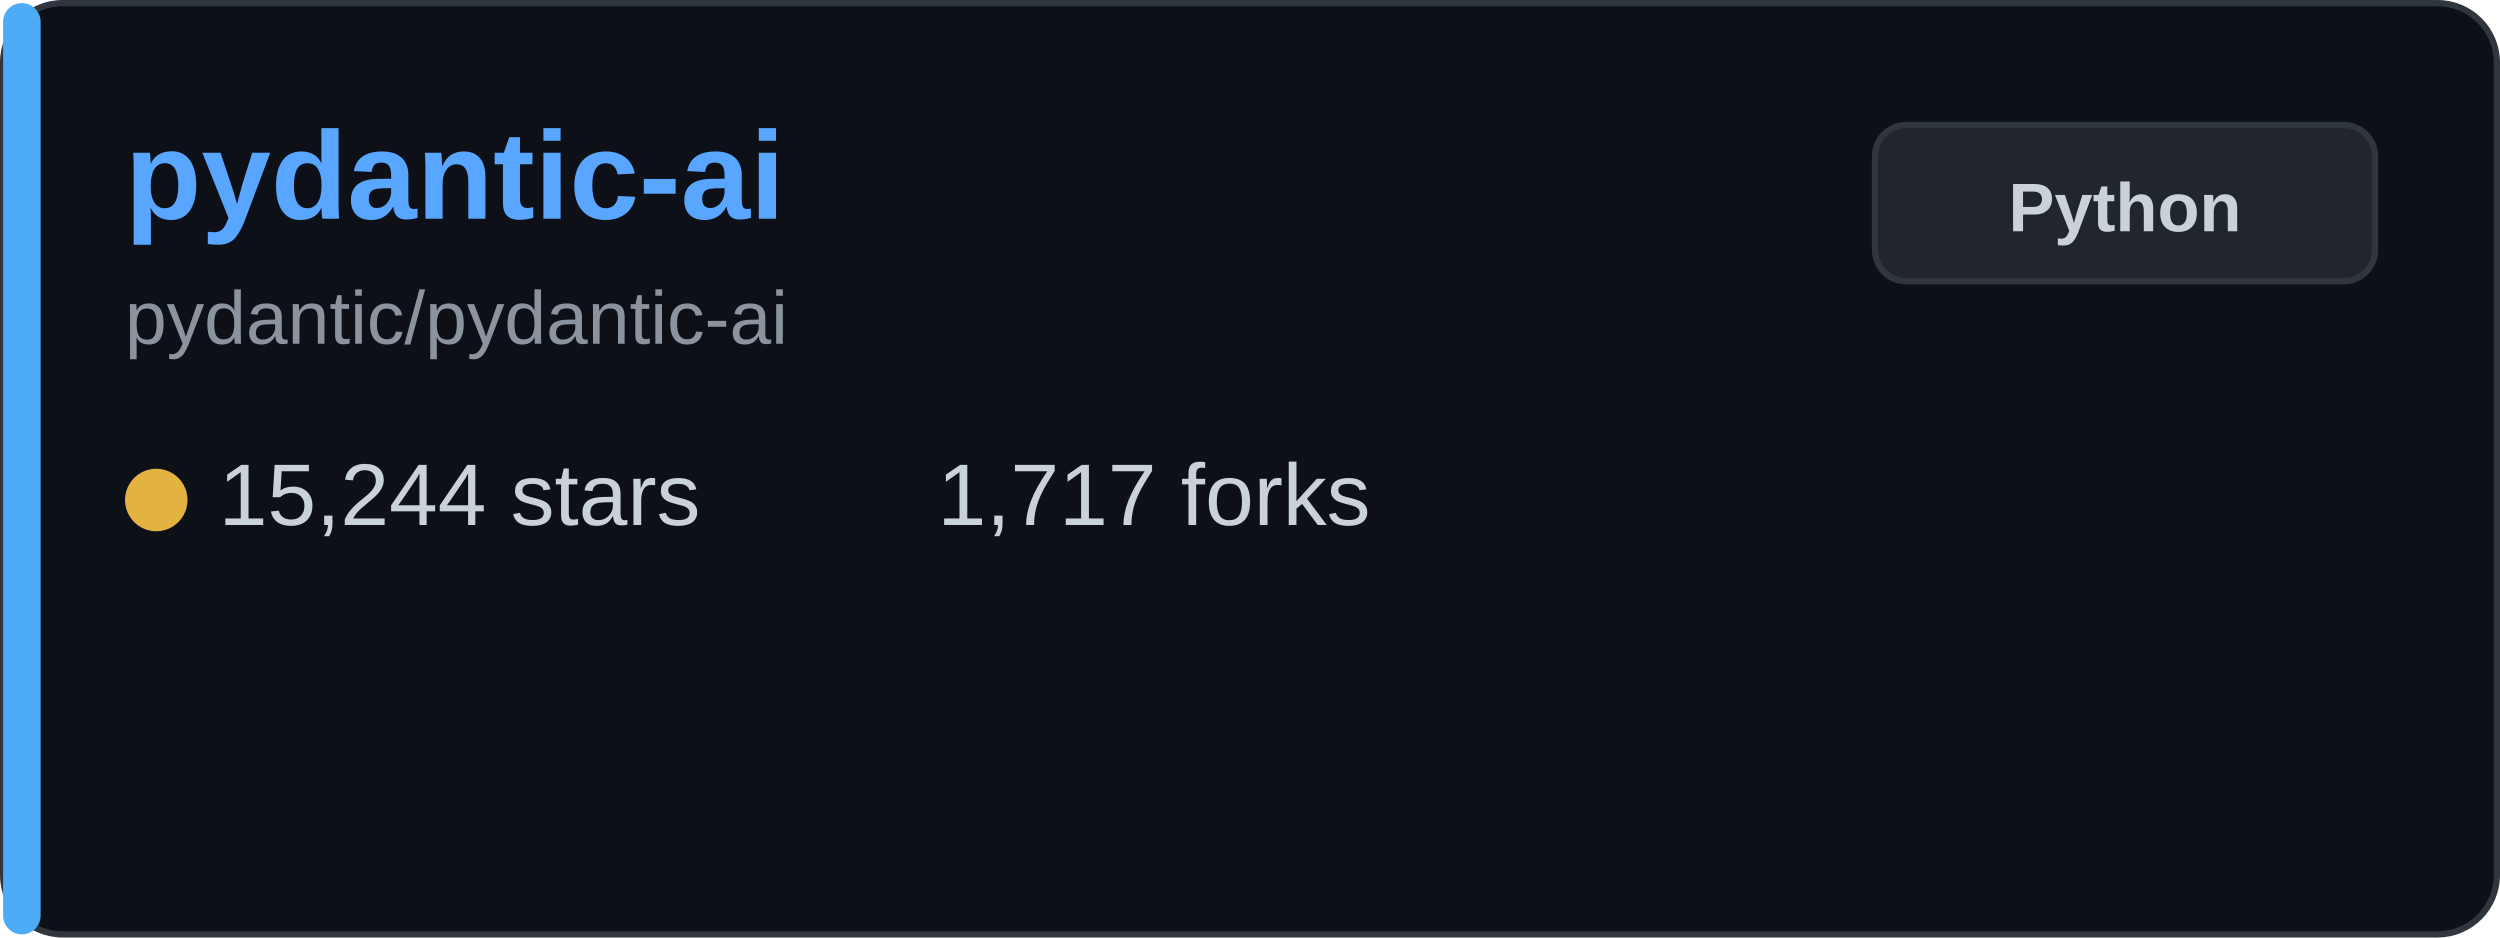
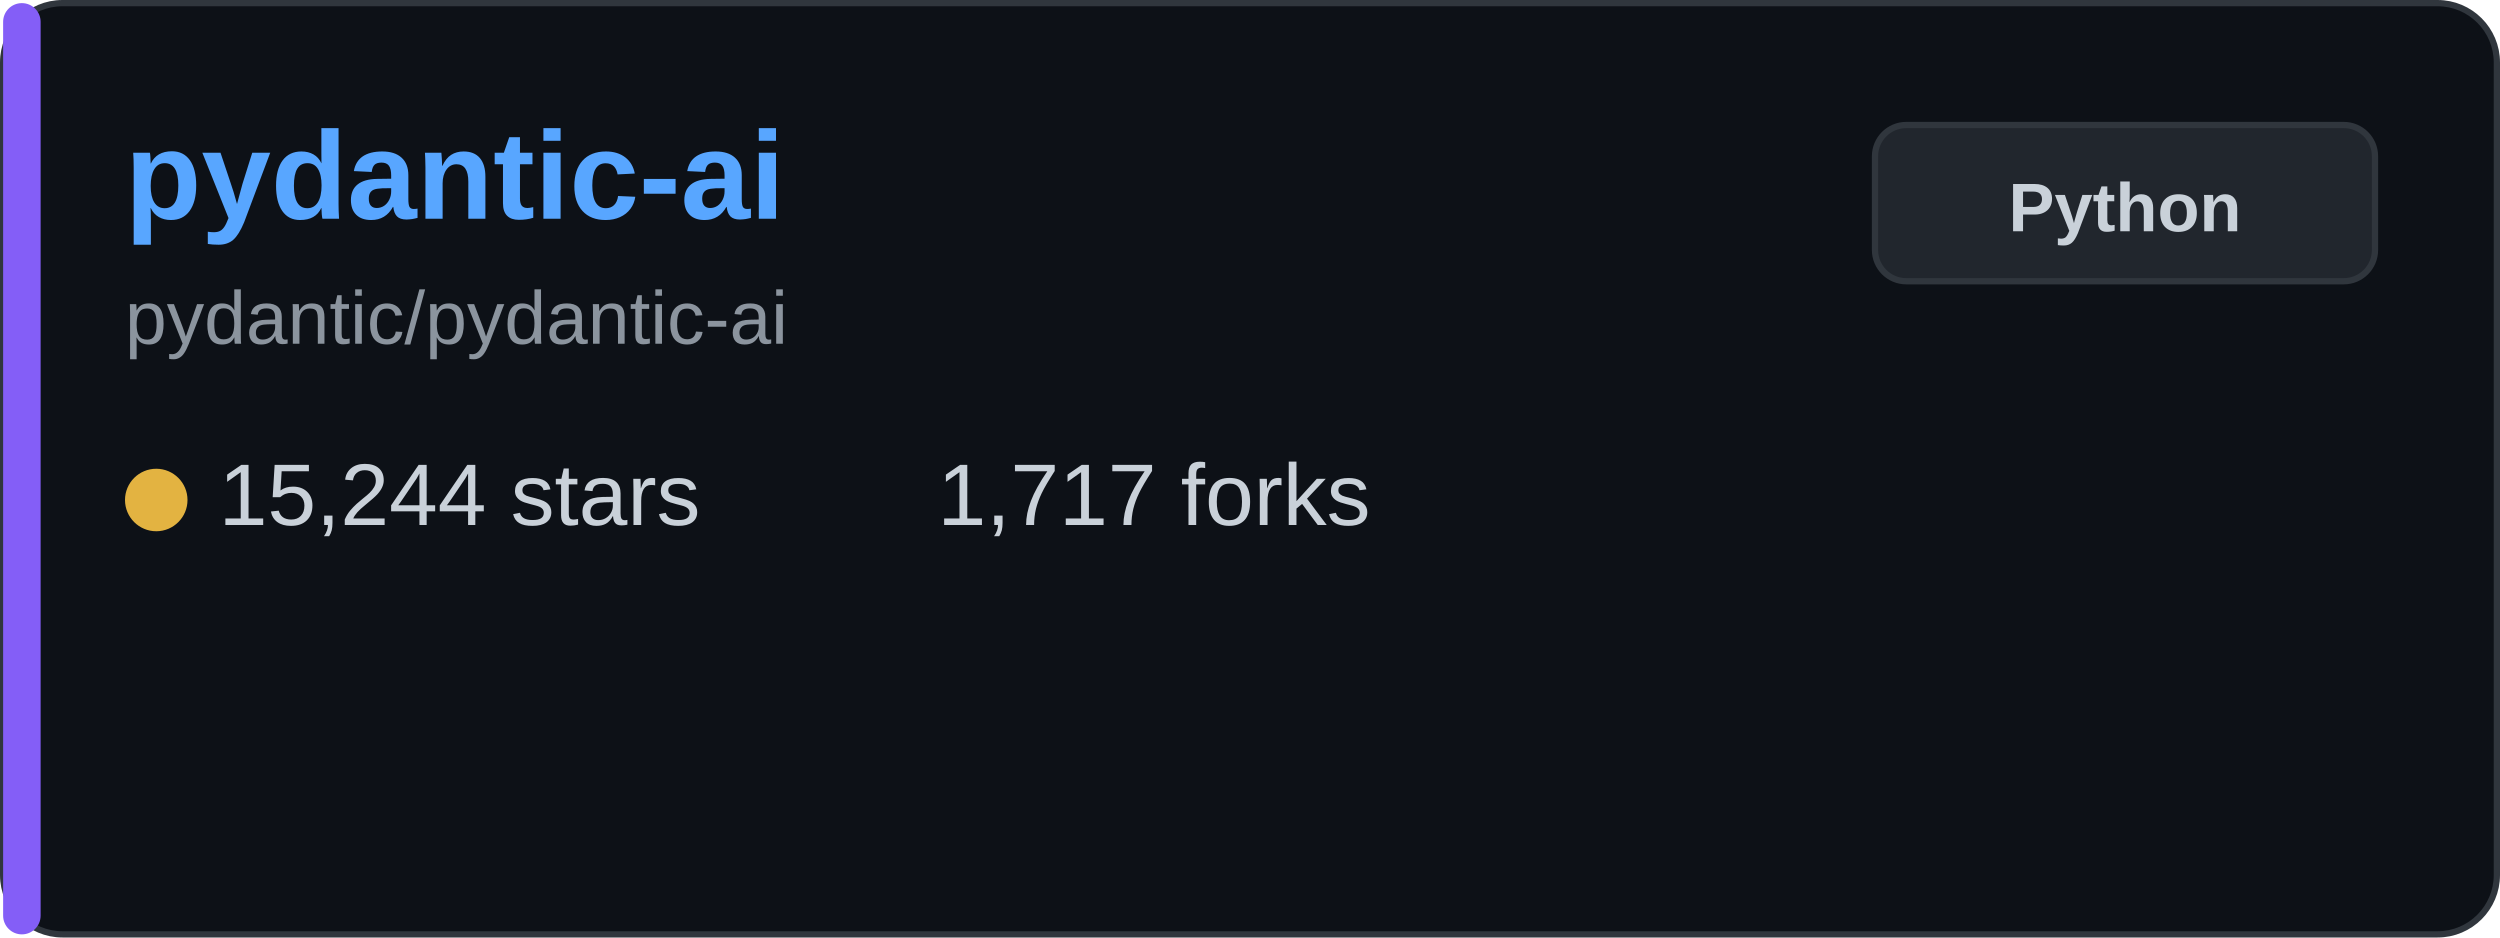
<svg xmlns="http://www.w3.org/2000/svg" width="400" height="150" viewBox="0 0 400 150" fill="none">
  <rect x="0.5" y="0.5" width="399" height="149" rx="9.5" fill="#0d1117" stroke="#30363d" />
-   <rect x="0.5" y="0.5" width="6" height="149" rx="3" fill="#4dabf7" />
+   <rect x="0.5" y="0.5" width="6" height="149" rx="3" fill="#845ef7" />
  <text x="20" y="35" font-family="Arial, sans-serif" font-size="20" font-weight="bold" fill="#58a6ff">pydantic-ai</text>
  <text x="20" y="55" font-family="Arial, sans-serif" font-size="12" fill="#8b949e">pydantic/pydantic-ai</text>
  <g transform="translate(20, 80)">
    <circle cx="5" cy="0" r="5" fill="#e3b341" />
    <text x="15" y="4" font-family="Arial, sans-serif" font-size="14" fill="#c9d1d9">15,244 stars</text>
  </g>
  <g transform="translate(150, 80)">
    <text x="0" y="4" font-family="Arial, sans-serif" font-size="14" fill="#c9d1d9">1,717 forks</text>
  </g>
  <rect x="300" y="20" width="80" height="25" rx="5" fill="#21262d" stroke="#30363d" />
  <text x="340" y="37" font-family="Arial, sans-serif" font-size="11" font-weight="bold" fill="#c9d1d9" text-anchor="middle">Python</text>
</svg>
